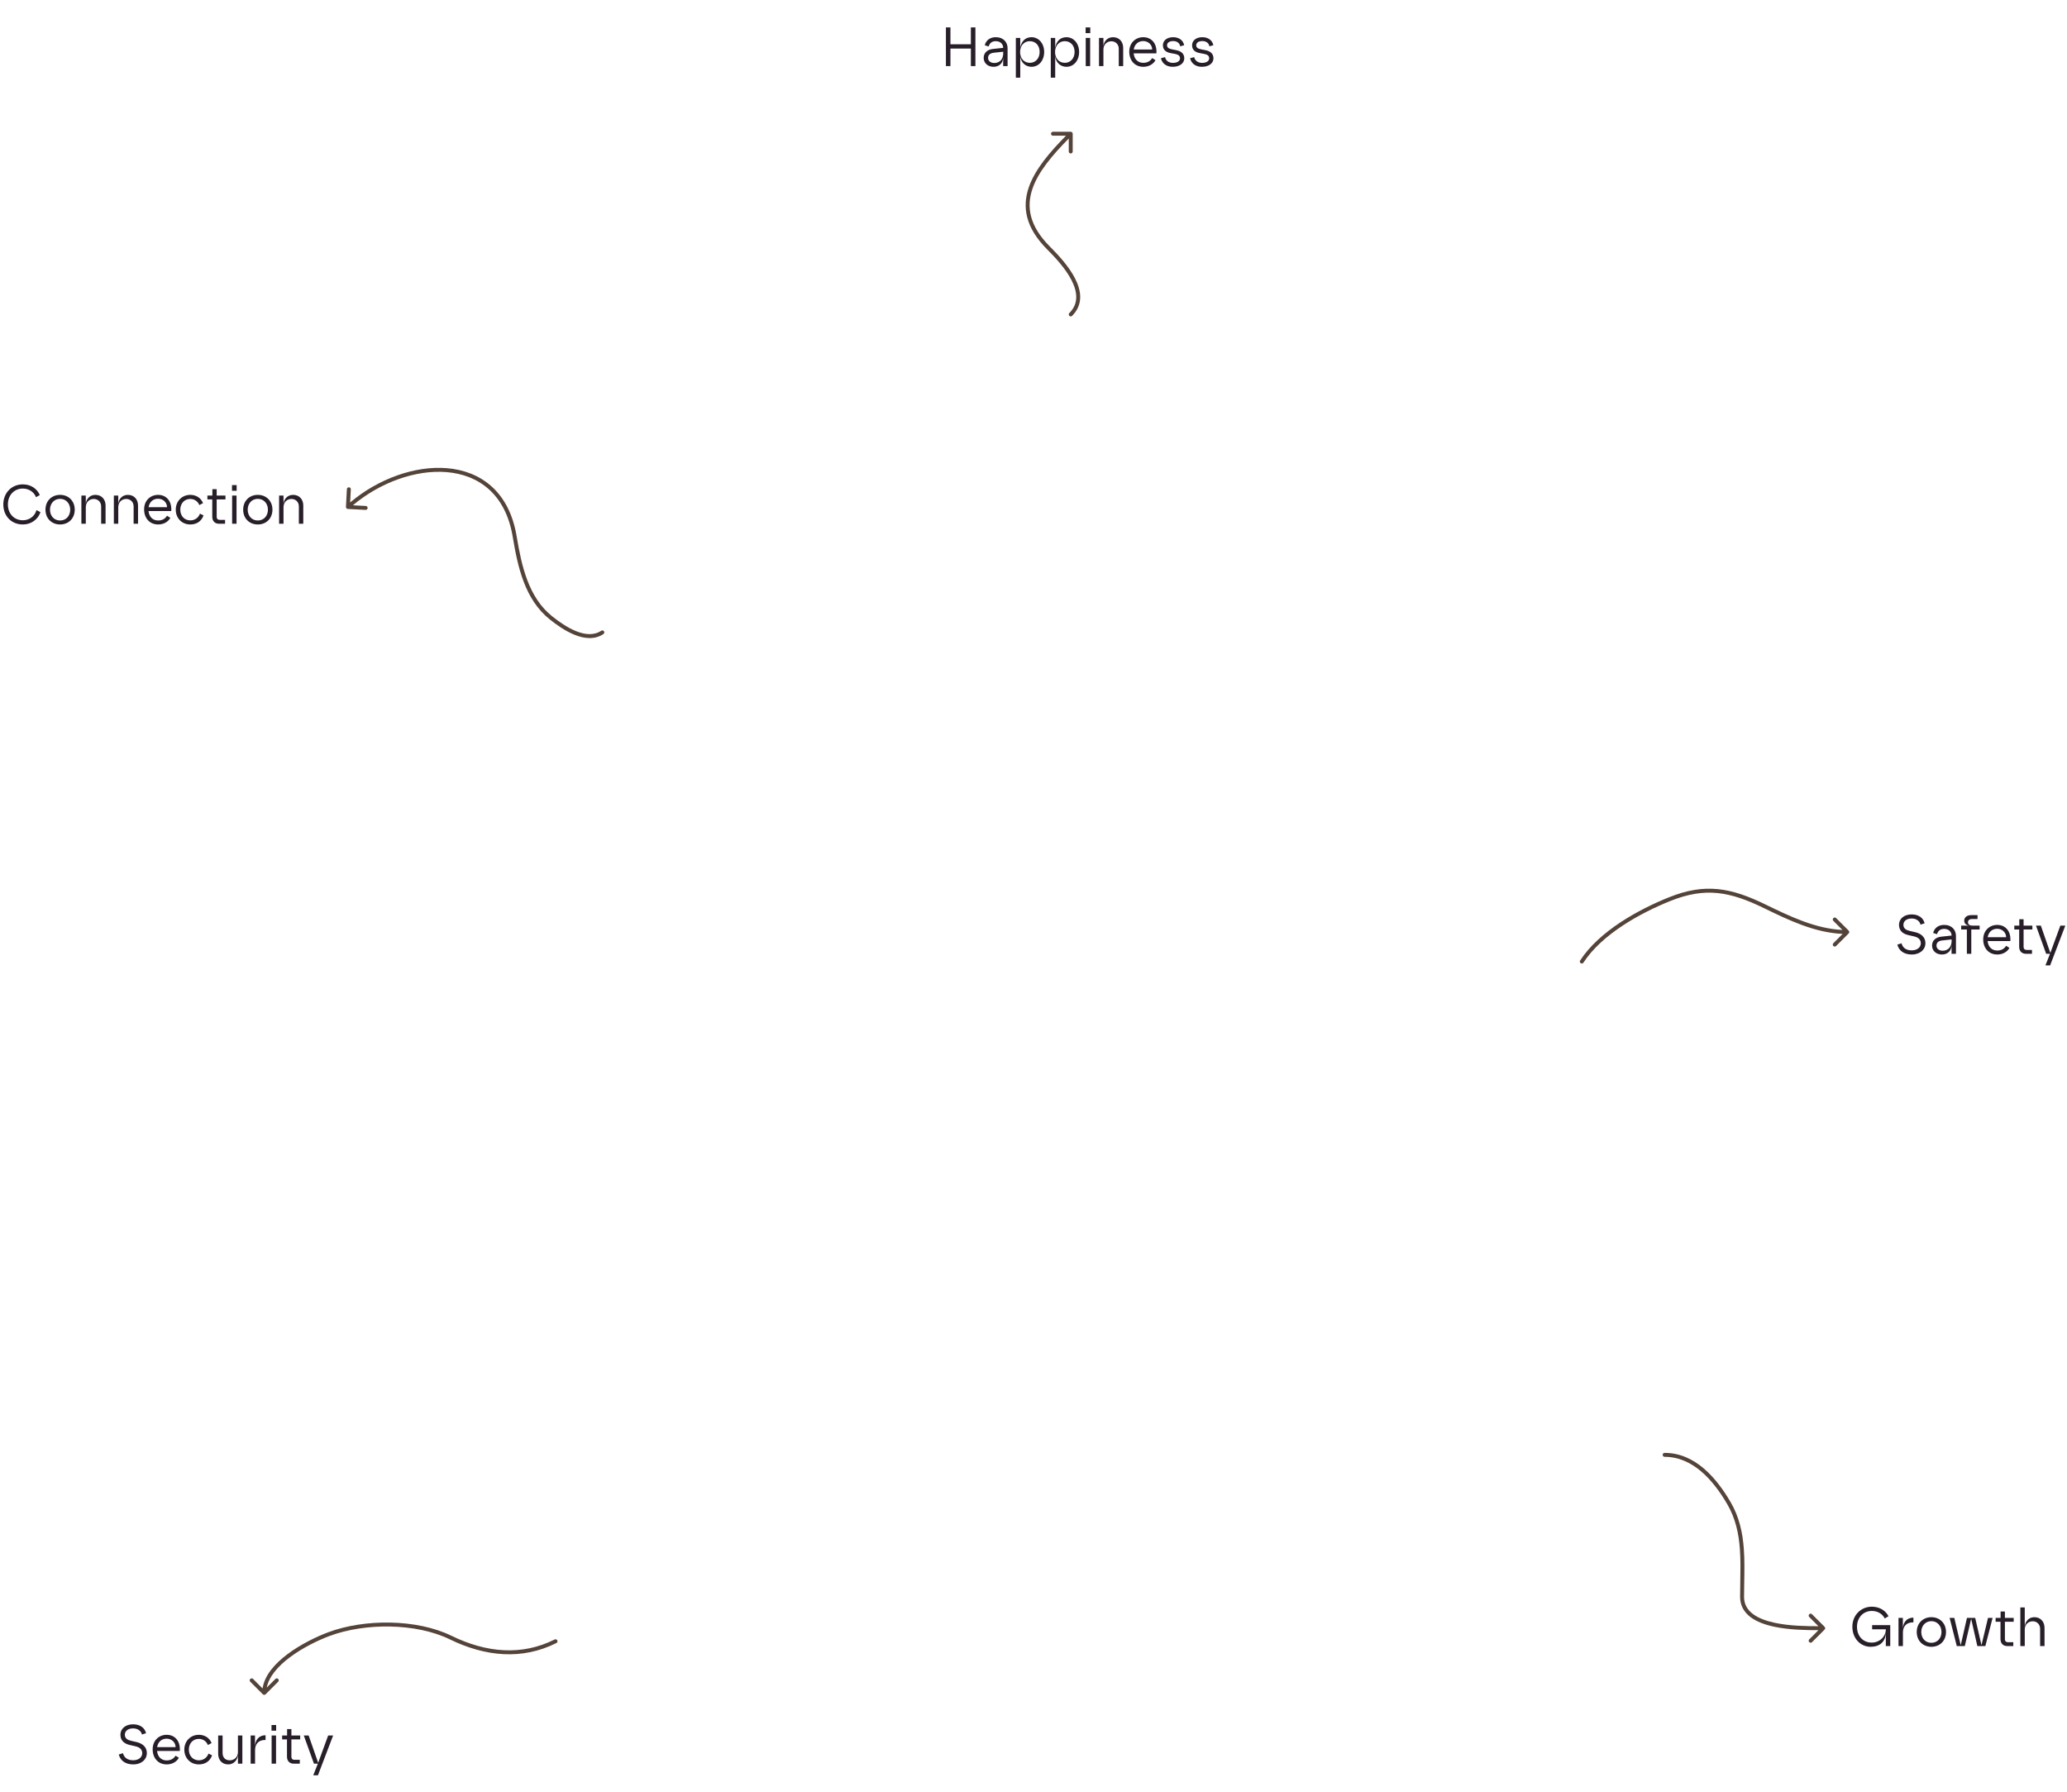
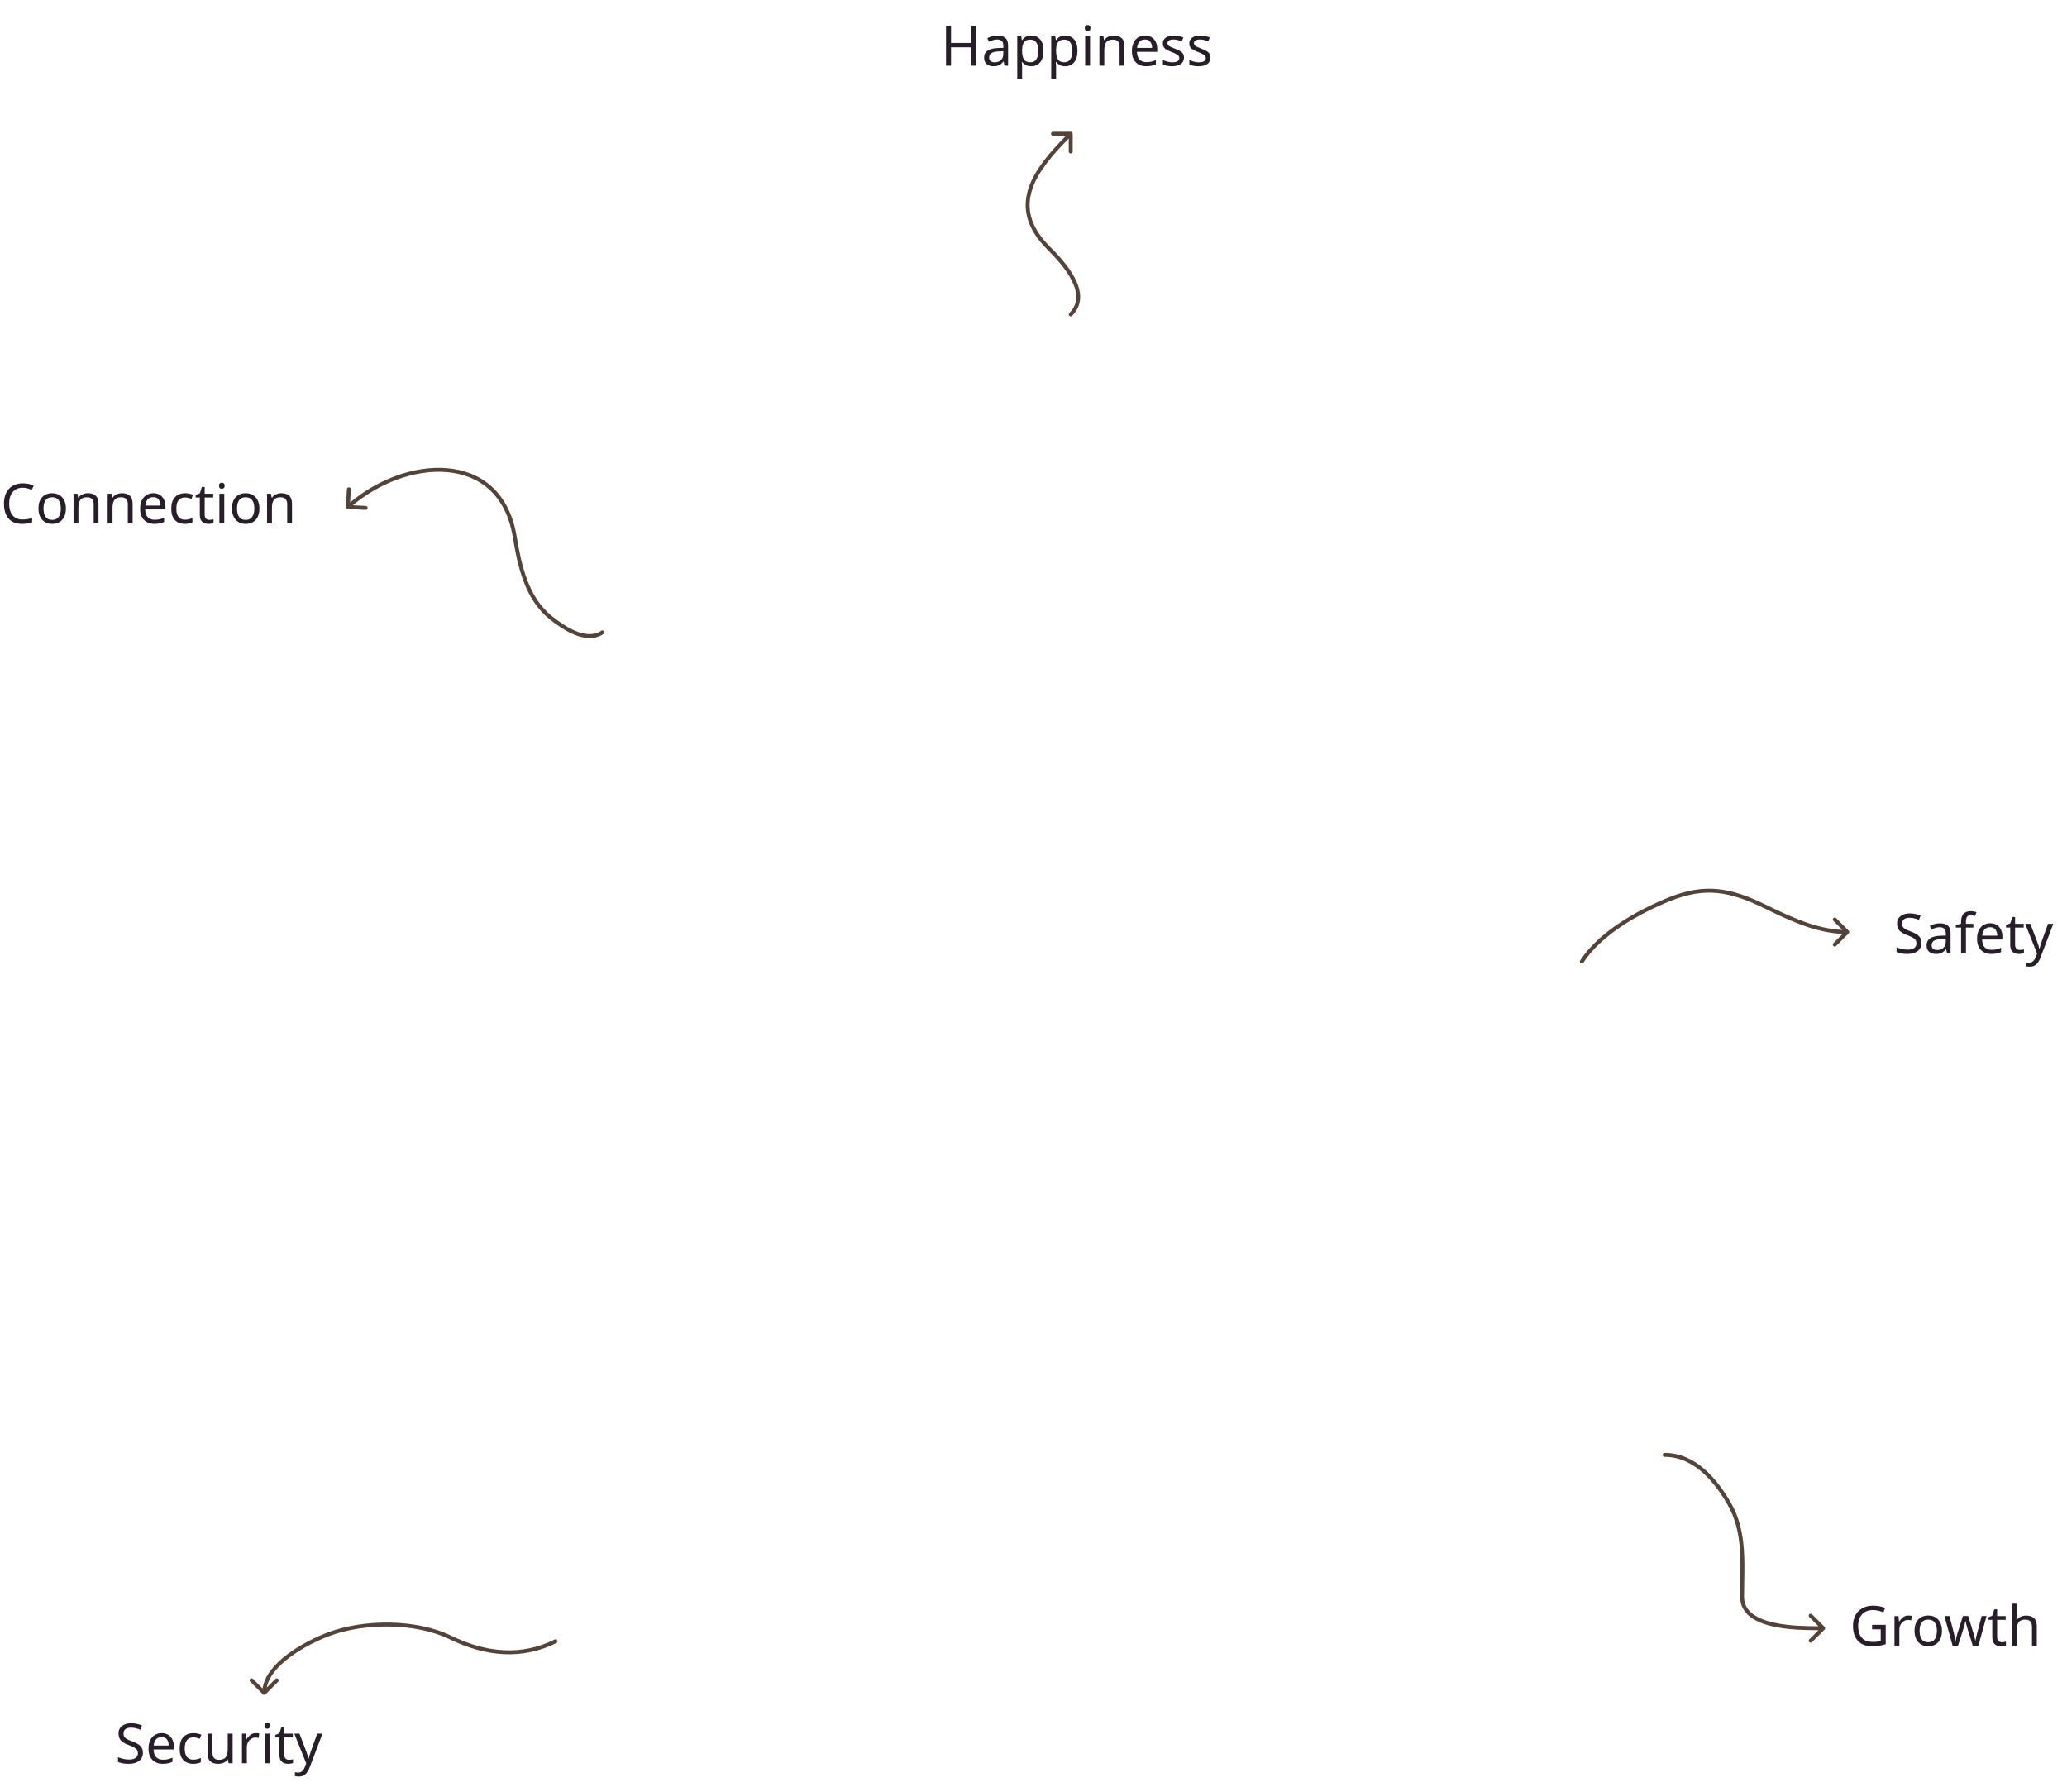
- <svg xmlns="http://www.w3.org/2000/svg" width="524" height="454" viewBox="0 0 524 454" fill="none">
-   <path d="M5.794 132.932C2.854 132.932 0.838 130.762 0.838 127.85C0.838 124.966 2.91 122.768 5.794 122.768C7.908 122.768 9.434 123.944 10.092 125.484L9.126 126.016C8.692 124.84 7.46 123.832 5.794 123.832C3.568 123.832 2 125.54 2 127.85C2 130.188 3.568 131.868 5.794 131.868C7.362 131.868 8.804 130.916 9.252 129.292L10.26 129.81C9.644 131.63 7.936 132.932 5.794 132.932ZM15.236 132.932C13.08 132.932 11.526 131.392 11.526 129.18C11.526 126.982 13.08 125.428 15.236 125.428C17.392 125.428 18.946 126.982 18.946 129.18C18.946 131.392 17.392 132.932 15.236 132.932ZM12.674 129.18C12.674 130.79 13.738 131.924 15.236 131.924C16.734 131.924 17.798 130.79 17.798 129.18C17.798 127.612 16.734 126.436 15.236 126.436C13.738 126.436 12.674 127.612 12.674 129.18ZM20.631 132.75V125.61H21.751V127.808C21.751 126.772 22.577 125.428 24.173 125.428C25.867 125.428 26.763 126.688 26.763 128.116V132.75H25.643V128.34C25.643 127.22 24.803 126.464 23.781 126.464C22.577 126.464 21.751 127.346 21.751 128.55V132.75H20.631ZM28.861 132.75V125.61H29.981V127.808C29.981 126.772 30.807 125.428 32.403 125.428C34.097 125.428 34.993 126.688 34.993 128.116V132.75H33.873V128.34C33.873 127.22 33.033 126.464 32.011 126.464C30.807 126.464 29.981 127.346 29.981 128.55V132.75H28.861ZM40.088 132.932C37.932 132.932 36.532 131.322 36.532 129.11C36.532 126.828 38.17 125.428 40.074 125.428C42.23 125.428 43.434 127.066 43.434 129.04C43.434 129.222 43.42 129.404 43.406 129.53H37.652C37.792 130.958 38.688 131.924 40.088 131.924C41.068 131.924 41.852 131.532 42.342 130.72L43.182 131.252C42.636 132.26 41.502 132.932 40.088 132.932ZM37.666 128.55H42.342C42.342 127.36 41.362 126.408 40.074 126.408C38.688 126.408 37.862 127.36 37.666 128.55ZM48.239 132.932C46.097 132.932 44.557 131.336 44.557 129.18C44.557 127.024 46.139 125.428 48.239 125.428C49.583 125.428 50.899 126.086 51.473 127.528L50.521 128.018C50.255 127.234 49.415 126.464 48.239 126.464C46.755 126.464 45.705 127.598 45.705 129.18C45.705 130.818 46.811 131.896 48.239 131.896C49.275 131.896 50.269 131.35 50.689 130.188L51.599 130.636C51.011 132.274 49.681 132.932 48.239 132.932ZM55.533 132.75C54.553 132.75 53.811 132.148 53.811 130.972V126.59H52.579V125.61H53.839V123.986H54.931V125.61H57.157V126.59H54.931V130.972C54.931 131.546 55.267 131.77 55.701 131.77H57.059V132.75H55.533ZM58.844 132.75V125.61H59.964V132.75H58.844ZM58.816 124.392V122.95H59.992V124.392H58.816ZM65.357 132.932C63.201 132.932 61.647 131.392 61.647 129.18C61.647 126.982 63.201 125.428 65.357 125.428C67.513 125.428 69.067 126.982 69.067 129.18C69.067 131.392 67.513 132.932 65.357 132.932ZM62.795 129.18C62.795 130.79 63.859 131.924 65.357 131.924C66.855 131.924 67.919 130.79 67.919 129.18C67.919 127.612 66.855 126.436 65.357 126.436C63.859 126.436 62.795 127.612 62.795 129.18ZM70.752 132.75V125.61H71.872V127.808C71.872 126.772 72.698 125.428 74.294 125.428C75.988 125.428 76.884 126.688 76.884 128.116V132.75H75.764V128.34C75.764 127.22 74.924 126.464 73.902 126.464C72.698 126.464 71.872 127.346 71.872 128.55V132.75H70.752Z" fill="#271E29" />
-   <path fill-rule="evenodd" clip-rule="evenodd" d="M89.462 128.068C96.34 122.288 105.383 119.016 113.207 119.661C117.289 119.997 121.024 121.397 123.961 124.044C126.897 126.689 129.072 130.613 129.98 136.062C131.235 143.589 133.002 151.907 139.353 156.987C140.996 158.301 143.277 159.943 145.685 160.908C148.087 161.87 150.729 162.2 152.978 160.7C153.208 160.547 153.27 160.237 153.117 160.007C152.963 159.777 152.653 159.715 152.423 159.868C150.577 161.099 148.332 160.891 146.057 159.979C143.788 159.071 141.599 157.503 139.978 156.207C133.964 151.395 132.228 143.467 130.967 135.898C130.028 130.264 127.761 126.122 124.631 123.301C121.502 120.482 117.548 119.015 113.289 118.664C105.137 117.992 95.814 121.4 88.763 127.35L88.937 124.034C88.951 123.759 88.74 123.523 88.464 123.509C88.188 123.494 87.953 123.706 87.938 123.982L87.702 128.476C87.687 128.751 87.899 128.987 88.175 129.001L92.669 129.238C92.944 129.252 93.18 129.04 93.194 128.765C93.209 128.489 92.997 128.254 92.721 128.239L89.462 128.068Z" fill="#544339" />
-   <path d="M246.124 16.75V12.312H240.944V16.75H239.796V6.95H240.944V11.22H246.124V6.95H247.272V16.75H246.124ZM251.887 16.932C250.375 16.932 249.367 15.952 249.367 14.678C249.367 13.334 250.361 12.55 251.719 12.41L254.323 12.13C254.295 11.192 253.637 10.436 252.419 10.436C251.327 10.436 250.795 11.108 250.641 11.78L249.647 11.472C249.941 10.268 250.935 9.428 252.419 9.428C254.435 9.428 255.429 10.758 255.429 12.2V16.75H254.309V14.51C254.309 16.022 253.273 16.932 251.887 16.932ZM250.487 14.678C250.487 15.49 251.187 15.966 252.041 15.966C253.721 15.966 254.323 14.664 254.323 13.572V13.11L251.971 13.362C250.963 13.474 250.487 13.95 250.487 14.678ZM261.065 10.436C259.553 10.436 258.601 11.668 258.601 13.166C258.601 14.944 259.721 15.924 261.093 15.924C262.493 15.924 263.557 14.804 263.557 13.166C263.557 11.486 262.493 10.436 261.065 10.436ZM257.523 19.69V9.61H258.643V12.13C258.867 10.716 259.721 9.428 261.485 9.428C263.319 9.428 264.705 11.01 264.705 13.166C264.705 15.336 263.361 16.932 261.485 16.932C260.029 16.932 258.867 15.924 258.643 14.342V19.69H257.523ZM269.925 10.436C268.413 10.436 267.461 11.668 267.461 13.166C267.461 14.944 268.581 15.924 269.953 15.924C271.353 15.924 272.417 14.804 272.417 13.166C272.417 11.486 271.353 10.436 269.925 10.436ZM266.383 19.69V9.61H267.503V12.13C267.727 10.716 268.581 9.428 270.345 9.428C272.179 9.428 273.565 11.01 273.565 13.166C273.565 15.336 272.221 16.932 270.345 16.932C268.889 16.932 267.727 15.924 267.503 14.342V19.69H266.383ZM275.242 16.75V9.61H276.362V16.75H275.242ZM275.214 8.392V6.95H276.39V8.392H275.214ZM278.605 16.75V9.61H279.725V11.808C279.725 10.772 280.551 9.428 282.147 9.428C283.841 9.428 284.737 10.688 284.737 12.116V16.75H283.617V12.34C283.617 11.22 282.777 10.464 281.755 10.464C280.551 10.464 279.725 11.346 279.725 12.55V16.75H278.605ZM289.832 16.932C287.676 16.932 286.276 15.322 286.276 13.11C286.276 10.828 287.914 9.428 289.818 9.428C291.974 9.428 293.178 11.066 293.178 13.04C293.178 13.222 293.164 13.404 293.15 13.53H287.396C287.536 14.958 288.432 15.924 289.832 15.924C290.812 15.924 291.596 15.532 292.086 14.72L292.926 15.252C292.38 16.26 291.246 16.932 289.832 16.932ZM287.41 12.55H292.086C292.086 11.36 291.106 10.408 289.818 10.408C288.432 10.408 287.606 11.36 287.41 12.55ZM297.297 16.932C295.617 16.932 294.581 16.008 294.301 14.762L295.337 14.482C295.561 15.448 296.373 15.938 297.353 15.938C298.501 15.938 299.145 15.434 299.145 14.776C299.145 14.216 298.767 13.838 297.969 13.684L296.779 13.46C295.715 13.264 294.805 12.746 294.805 11.472C294.805 10.338 295.757 9.428 297.409 9.428C298.837 9.428 299.943 10.184 300.195 11.458L299.187 11.738C299.075 10.926 298.361 10.408 297.409 10.408C296.387 10.408 295.855 10.884 295.855 11.472C295.855 12.032 296.261 12.34 297.045 12.494L298.249 12.732C299.369 12.956 300.223 13.572 300.223 14.776C300.223 16.05 299.047 16.932 297.297 16.932ZM304.694 16.932C303.014 16.932 301.978 16.008 301.698 14.762L302.734 14.482C302.958 15.448 303.77 15.938 304.75 15.938C305.898 15.938 306.542 15.434 306.542 14.776C306.542 14.216 306.164 13.838 305.366 13.684L304.176 13.46C303.112 13.264 302.202 12.746 302.202 11.472C302.202 10.338 303.154 9.428 304.806 9.428C306.234 9.428 307.34 10.184 307.592 11.458L306.584 11.738C306.472 10.926 305.758 10.408 304.806 10.408C303.784 10.408 303.252 10.884 303.252 11.472C303.252 12.032 303.658 12.34 304.442 12.494L305.646 12.732C306.766 12.956 307.62 13.572 307.62 14.776C307.62 16.05 306.444 16.932 304.694 16.932Z" fill="#271E29" />
-   <path fill-rule="evenodd" clip-rule="evenodd" d="M271.438 33.395C271.715 33.395 271.938 33.618 271.938 33.895V38.395C271.938 38.671 271.715 38.895 271.438 38.895C271.162 38.895 270.938 38.671 270.938 38.395V35.108C266.846 39.264 263.239 43.462 261.743 47.827C260.949 50.143 260.755 52.496 261.397 54.916C262.041 57.34 263.535 59.87 266.183 62.519C268.134 64.469 270.907 67.405 272.52 70.541C273.328 72.112 273.865 73.768 273.837 75.4C273.808 77.05 273.203 78.641 271.792 80.052C271.597 80.247 271.28 80.247 271.085 80.052C270.89 79.857 270.89 79.54 271.085 79.345C272.312 78.117 272.813 76.773 272.837 75.383C272.861 73.975 272.397 72.487 271.631 70.998C270.096 68.015 267.426 65.176 265.476 63.226C262.737 60.486 261.13 57.808 260.431 55.173C259.73 52.533 259.95 49.977 260.797 47.503C262.374 42.904 266.136 38.558 270.237 34.395H266.938C266.662 34.395 266.438 34.171 266.438 33.895C266.438 33.618 266.662 33.395 266.938 33.395H271.438Z" fill="#544339" />
-   <path d="M484.641 241.932C482.877 241.932 481.435 241.134 480.987 239.426L482.051 239.09C482.359 240.266 483.269 240.882 484.641 240.882C486.069 240.882 486.937 240.084 486.937 239.09C486.937 238.124 486.265 237.578 485.229 237.34L483.815 237.018C482.555 236.738 481.407 236.024 481.407 234.4C481.407 232.916 482.653 231.768 484.613 231.768C486.391 231.768 487.581 232.664 487.903 234.022L486.867 234.358C486.643 233.406 485.775 232.804 484.613 232.804C483.199 232.804 482.527 233.588 482.527 234.4C482.527 235.366 483.283 235.758 484.081 235.94L485.523 236.276C486.895 236.598 488.113 237.438 488.113 239.09C488.113 240.602 486.825 241.932 484.641 241.932ZM492.309 241.932C490.797 241.932 489.789 240.952 489.789 239.678C489.789 238.334 490.783 237.55 492.141 237.41L494.745 237.13C494.717 236.192 494.059 235.436 492.841 235.436C491.749 235.436 491.217 236.108 491.063 236.78L490.069 236.472C490.363 235.268 491.357 234.428 492.841 234.428C494.857 234.428 495.851 235.758 495.851 237.2V241.75H494.731V239.51C494.731 241.022 493.695 241.932 492.309 241.932ZM490.909 239.678C490.909 240.49 491.609 240.966 492.463 240.966C494.143 240.966 494.745 239.664 494.745 238.572V238.11L492.393 238.362C491.385 238.474 490.909 238.95 490.909 239.678ZM498.617 241.75V235.59H497.175V234.61H499.303C498.715 234.61 497.945 234.232 497.945 233.364C497.945 232.608 498.519 231.95 499.695 231.95H501.319V232.93H499.891C499.303 232.93 498.897 233.252 498.897 233.756C498.897 234.302 499.345 234.61 499.961 234.61H501.851V235.59H499.737V241.75H498.617ZM506.314 241.932C504.158 241.932 502.758 240.322 502.758 238.11C502.758 235.828 504.396 234.428 506.3 234.428C508.456 234.428 509.66 236.066 509.66 238.04C509.66 238.222 509.646 238.404 509.632 238.53H503.878C504.018 239.958 504.914 240.924 506.314 240.924C507.294 240.924 508.078 240.532 508.568 239.72L509.408 240.252C508.862 241.26 507.728 241.932 506.314 241.932ZM503.892 237.55H508.568C508.568 236.36 507.588 235.408 506.3 235.408C504.914 235.408 504.088 236.36 503.892 237.55ZM513.598 241.75C512.618 241.75 511.876 241.148 511.876 239.972V235.59H510.644V234.61H511.904V232.986H512.996V234.61H515.222V235.59H512.996V239.972C512.996 240.546 513.332 240.77 513.766 240.77H515.124V241.75H513.598ZM518.714 241.75L516.138 234.61H517.37L519.778 241.526L522.312 234.61H523.572L519.722 244.69H518.532L519.694 241.75H518.714Z" fill="#271E29" />
-   <path fill-rule="evenodd" clip-rule="evenodd" d="M435.386 226.354C431.687 225.988 427.94 226.57 423.516 228.339C415.709 231.462 406.059 236.848 401.419 243.987C401.269 244.218 400.959 244.284 400.728 244.133C400.496 243.983 400.43 243.673 400.581 243.442C405.399 236.03 415.3 230.549 423.145 227.411C427.688 225.593 431.598 224.975 435.484 225.359C439.362 225.743 443.18 227.123 447.542 229.243C453.852 232.31 460.211 235.369 467.066 235.705L464.768 233.407C464.573 233.212 464.573 232.896 464.768 232.7C464.963 232.505 465.28 232.505 465.475 232.7L468.657 235.882C468.853 236.078 468.853 236.394 468.657 236.589L465.475 239.771C465.28 239.967 464.963 239.967 464.768 239.771C464.573 239.576 464.573 239.26 464.768 239.064L467.123 236.709C459.982 236.387 453.409 233.207 447.105 230.142C442.788 228.044 439.093 226.721 435.386 226.354Z" fill="#544339" />
-   <path d="M474.235 417.399C471.603 417.399 469.587 415.229 469.587 412.317C469.587 409.433 471.729 407.235 474.529 407.235C476.587 407.235 478.071 408.313 478.757 409.657L477.791 410.217C477.329 409.265 476.223 408.313 474.529 408.313C472.331 408.313 470.763 410.021 470.763 412.317C470.763 414.641 472.247 416.335 474.501 416.335C476.517 416.335 478.071 414.767 478.071 413.003V412.961H474.599V411.911H479.191V417.217H478.071V413.661C478.071 416.195 476.433 417.399 474.235 417.399ZM481.286 417.217V410.077H482.392V412.933C482.392 411.281 483.344 410.007 485.066 410.007V411.211H484.912C483.162 411.211 482.406 412.387 482.406 413.745V417.217H481.286ZM489.618 417.399C487.462 417.399 485.908 415.859 485.908 413.647C485.908 411.449 487.462 409.895 489.618 409.895C491.774 409.895 493.328 411.449 493.328 413.647C493.328 415.859 491.774 417.399 489.618 417.399ZM487.056 413.647C487.056 415.257 488.12 416.391 489.618 416.391C491.116 416.391 492.18 415.257 492.18 413.647C492.18 412.079 491.116 410.903 489.618 410.903C488.12 410.903 487.056 412.079 487.056 413.647ZM496.063 417.217L494.243 410.077H495.433L497.057 416.993L498.639 410.077H500.725L502.321 416.993L503.973 410.077H505.135L503.301 417.217H501.271L499.703 410.301L498.093 417.217H496.063ZM508.86 417.217C507.88 417.217 507.138 416.615 507.138 415.439V411.057H505.906V410.077H507.166V408.453H508.258V410.077H510.484V411.057H508.258V415.439C508.258 416.013 508.594 416.237 509.028 416.237H510.386V417.217H508.86ZM512.171 417.217V407.417H513.291V412.275C513.361 411.239 514.117 409.895 515.713 409.895C517.407 409.895 518.303 411.155 518.303 412.583V417.217H517.183V412.807C517.183 411.687 516.343 410.931 515.321 410.931C514.117 410.931 513.291 411.813 513.291 413.017V417.217H512.171Z" fill="#271E29" />
-   <path fill-rule="evenodd" clip-rule="evenodd" d="M421.5 368.75C421.5 368.474 421.724 368.25 422 368.25C429.755 368.25 435.179 374.653 438.738 380.754C440.929 384.509 441.772 388.493 442.071 392.538C442.278 395.327 442.226 398.178 442.175 401.005C442.153 402.257 442.13 403.504 442.13 404.739C442.13 406.623 442.971 408.012 444.356 409.065C445.76 410.132 447.721 410.848 449.91 411.318C453.719 412.137 458.063 412.187 460.99 412.186L458.66 409.856C458.464 409.661 458.464 409.344 458.66 409.149C458.855 408.954 459.172 408.954 459.367 409.149L462.549 412.331C462.744 412.526 462.744 412.843 462.549 413.038L459.367 416.22C459.172 416.415 458.855 416.415 458.66 416.22C458.464 416.025 458.464 415.708 458.66 415.513L460.987 413.186C458.057 413.187 453.614 413.138 449.699 412.296C447.449 411.812 445.324 411.057 443.75 409.861C442.157 408.649 441.13 406.982 441.13 404.739C441.13 403.464 441.153 402.195 441.176 400.932C441.227 398.128 441.277 395.354 441.074 392.612C440.781 388.656 439.962 384.837 437.875 381.258C434.33 375.18 429.163 369.25 422 369.25C421.724 369.25 421.5 369.026 421.5 368.75Z" fill="#544339" />
-   <path d="M33.762 447.209C31.998 447.209 30.556 446.411 30.108 444.703L31.172 444.367C31.48 445.543 32.39 446.159 33.762 446.159C35.19 446.159 36.058 445.361 36.058 444.367C36.058 443.401 35.386 442.855 34.35 442.617L32.936 442.295C31.676 442.015 30.528 441.301 30.528 439.677C30.528 438.193 31.774 437.045 33.734 437.045C35.512 437.045 36.702 437.941 37.024 439.299L35.988 439.635C35.764 438.683 34.896 438.081 33.734 438.081C32.32 438.081 31.648 438.865 31.648 439.677C31.648 440.643 32.404 441.035 33.202 441.217L34.644 441.553C36.016 441.875 37.234 442.715 37.234 444.367C37.234 445.879 35.946 447.209 33.762 447.209ZM42.256 447.209C40.1 447.209 38.7 445.599 38.7 443.387C38.7 441.105 40.338 439.705 42.242 439.705C44.398 439.705 45.602 441.343 45.602 443.317C45.602 443.499 45.588 443.681 45.574 443.807H39.82C39.96 445.235 40.856 446.201 42.256 446.201C43.236 446.201 44.02 445.809 44.51 444.997L45.35 445.529C44.804 446.537 43.67 447.209 42.256 447.209ZM39.834 442.827H44.51C44.51 441.637 43.53 440.685 42.242 440.685C40.856 440.685 40.03 441.637 39.834 442.827ZM50.407 447.209C48.265 447.209 46.725 445.613 46.725 443.457C46.725 441.301 48.307 439.705 50.407 439.705C51.751 439.705 53.067 440.363 53.641 441.805L52.689 442.295C52.423 441.511 51.583 440.741 50.407 440.741C48.923 440.741 47.873 441.875 47.873 443.457C47.873 445.095 48.979 446.173 50.407 446.173C51.443 446.173 52.437 445.627 52.857 444.465L53.767 444.913C53.179 446.551 51.849 447.209 50.407 447.209ZM61.439 439.887V447.027H60.319V444.829C60.249 445.865 59.451 447.209 57.855 447.209C56.161 447.209 55.307 445.949 55.307 444.521V439.887H56.427V444.297C56.427 445.571 57.225 446.173 58.247 446.173C59.451 446.173 60.319 445.291 60.319 444.087V439.887H61.439ZM63.541 447.027V439.887H64.647V442.743C64.647 441.091 65.599 439.817 67.321 439.817V441.021H67.167C65.417 441.021 64.661 442.197 64.661 443.555V447.027H63.541ZM68.859 447.027V439.887H69.979V447.027H68.859ZM68.831 438.669V437.227H70.007V438.669H68.831ZM74.477 447.027C73.496 447.027 72.754 446.425 72.754 445.249V440.867H71.522V439.887H72.782V438.263H73.874V439.887H76.1V440.867H73.874V445.249C73.874 445.823 74.21 446.047 74.644 446.047H76.002V447.027H74.477ZM79.593 447.027L77.017 439.887H78.249L80.657 446.803L83.191 439.887H84.451L80.601 449.967H79.411L80.573 447.027H79.593Z" fill="#271E29" />
-   <path fill-rule="evenodd" clip-rule="evenodd" d="M114.022 415.511C105.429 411.325 92.526 411.314 83.568 414.648C80.85 415.659 76.794 417.568 73.428 420.103C70.495 422.312 68.191 424.916 67.62 427.74L69.812 425.548C70.007 425.353 70.324 425.353 70.519 425.548C70.714 425.743 70.714 426.06 70.519 426.255L67.337 429.437C67.142 429.632 66.825 429.632 66.63 429.437L63.448 426.255C63.253 426.06 63.253 425.743 63.448 425.548C63.643 425.353 63.96 425.353 64.155 425.548L66.566 427.959C67.062 424.585 69.728 421.637 72.826 419.304C76.292 416.694 80.441 414.744 83.22 413.71C92.394 410.297 105.585 410.288 114.46 414.612C123.333 418.935 132.257 419.724 140.607 415.549C140.854 415.426 141.154 415.526 141.278 415.773C141.401 416.02 141.301 416.32 141.054 416.444C132.358 420.792 123.098 419.933 114.022 415.511Z" fill="#544339" />
+ <svg xmlns="http://www.w3.org/2000/svg" width="524" height="454" fill="none">
+   <text xml:space="preserve" fill="#271E29" font-family="Safiro" font-size="14" letter-spacing="0" style="white-space:pre">
+     <tspan x=".138" y="132.65">Connection</tspan>
+   </text>
+   <path fill="#544339" fill-rule="evenodd" d="M89.462 128.068c6.878-5.78 15.921-9.052 23.745-8.407 4.082.336 7.817 1.736 10.754 4.383 2.936 2.645 5.111 6.569 6.019 12.018 1.255 7.527 3.022 15.845 9.373 20.925 1.643 1.314 3.924 2.956 6.332 3.921 2.402.962 5.044 1.292 7.293-.208a.5.5 0 1 0-.555-.832c-1.846 1.231-4.091 1.023-6.366.111-2.269-.908-4.458-2.476-6.079-3.772-6.014-4.812-7.75-12.74-9.011-20.309-.939-5.634-3.206-9.776-6.336-12.597-3.129-2.819-7.083-4.286-11.342-4.637-8.152-.672-17.475 2.736-24.526 8.686l.174-3.316a.5.5 0 1 0-.999-.052l-.236 4.494a.5.5 0 0 0 .473.525l4.494.237a.5.5 0 0 0 .052-.999l-3.259-.171Z" clip-rule="evenodd" />
+   <text xml:space="preserve" fill="#271E29" font-family="Safiro" font-size="14" letter-spacing="0" style="white-space:pre">
+     <tspan x="238.466" y="16.65">Happiness</tspan>
+   </text>
+   <path fill="#544339" fill-rule="evenodd" d="M271.438 33.395a.5.5 0 0 1 .5.5v4.5a.5.5 0 1 1-1 0v-3.287c-4.092 4.156-7.699 8.355-9.195 12.72-.794 2.315-.988 4.668-.346 7.088.644 2.424 2.138 4.954 4.786 7.603 1.951 1.95 4.724 4.886 6.337 8.022.808 1.57 1.345 3.227 1.317 4.86-.029 1.65-.634 3.24-2.045 4.651a.5.5 0 0 1-.707-.707c1.227-1.228 1.728-2.572 1.752-3.962.024-1.408-.44-2.896-1.206-4.385-1.535-2.983-4.205-5.822-6.155-7.772-2.739-2.74-4.346-5.418-5.045-8.053-.701-2.64-.481-5.197.366-7.67 1.577-4.599 5.339-8.945 9.44-13.108h-3.299a.5.5 0 0 1 0-1h4.5Z" clip-rule="evenodd" />
+   <text xml:space="preserve" fill="#271E29" font-family="Safiro" font-size="14" letter-spacing="0" style="white-space:pre">
+     <tspan x="480.077" y="241.65">Safety</tspan>
+   </text>
+   <path fill="#544339" fill-rule="evenodd" d="M435.386 226.354c-3.699-.366-7.446.216-11.87 1.985-7.807 3.123-17.457 8.509-22.097 15.648a.499.499 0 1 1-.838-.545c4.818-7.412 14.719-12.893 22.564-16.031 4.543-1.818 8.453-2.436 12.339-2.052 3.878.384 7.696 1.764 12.058 3.884 6.31 3.067 12.669 6.126 19.524 6.462l-2.298-2.298a.5.5 0 0 1 .707-.707l3.182 3.182a.499.499 0 0 1 0 .707l-3.182 3.182a.5.5 0 0 1-.707-.707l2.355-2.355c-7.141-.322-13.714-3.502-20.018-6.567-4.317-2.098-8.012-3.421-11.719-3.788Z" clip-rule="evenodd" />
+   <text xml:space="preserve" fill="#271E29" font-family="Safiro" font-size="14" letter-spacing="0" style="white-space:pre">
+     <tspan x="468.887" y="417.117">Growth</tspan>
+   </text>
+   <path fill="#544339" fill-rule="evenodd" d="M421.5 368.75a.5.5 0 0 1 .5-.5c7.755 0 13.179 6.403 16.738 12.504 2.191 3.755 3.034 7.739 3.333 11.784.207 2.789.155 5.64.104 8.467-.022 1.252-.045 2.499-.045 3.734 0 1.884.841 3.273 2.226 4.326 1.404 1.067 3.365 1.783 5.554 2.253 3.809.819 8.153.869 11.08.868l-2.33-2.33a.5.5 0 0 1 .707-.707l3.182 3.182a.5.5 0 0 1 0 .707l-3.182 3.182a.5.5 0 0 1-.707-.707l2.327-2.327c-2.93.001-7.373-.048-11.288-.89-2.25-.484-4.375-1.239-5.949-2.435-1.593-1.212-2.62-2.879-2.62-5.122 0-1.275.023-2.544.046-3.807.051-2.804.101-5.578-.102-8.32-.293-3.956-1.112-7.775-3.199-11.354-3.545-6.078-8.712-12.008-15.875-12.008a.5.5 0 0 1-.5-.5Z" clip-rule="evenodd" />
+   <text xml:space="preserve" fill="#271E29" font-family="Safiro" font-size="14" letter-spacing="0" style="white-space:pre">
+     <tspan x="29.198" y="446.927">Security</tspan>
+   </text>
+   <path fill="#544339" fill-rule="evenodd" d="M114.022 415.511c-8.593-4.186-21.496-4.197-30.454-.863-2.718 1.011-6.774 2.92-10.14 5.455-2.933 2.209-5.237 4.813-5.808 7.637l2.192-2.192a.5.5 0 0 1 .707.707l-3.182 3.182a.5.5 0 0 1-.707 0l-3.182-3.182a.5.5 0 1 1 .707-.707l2.411 2.411c.496-3.374 3.162-6.322 6.26-8.655 3.466-2.61 7.615-4.56 10.394-5.594 9.174-3.413 22.365-3.422 31.24.902 8.873 4.323 17.797 5.112 26.147.937a.5.5 0 0 1 .447.895c-8.696 4.348-17.956 3.489-27.032-.933Z" clip-rule="evenodd" />
</svg>
